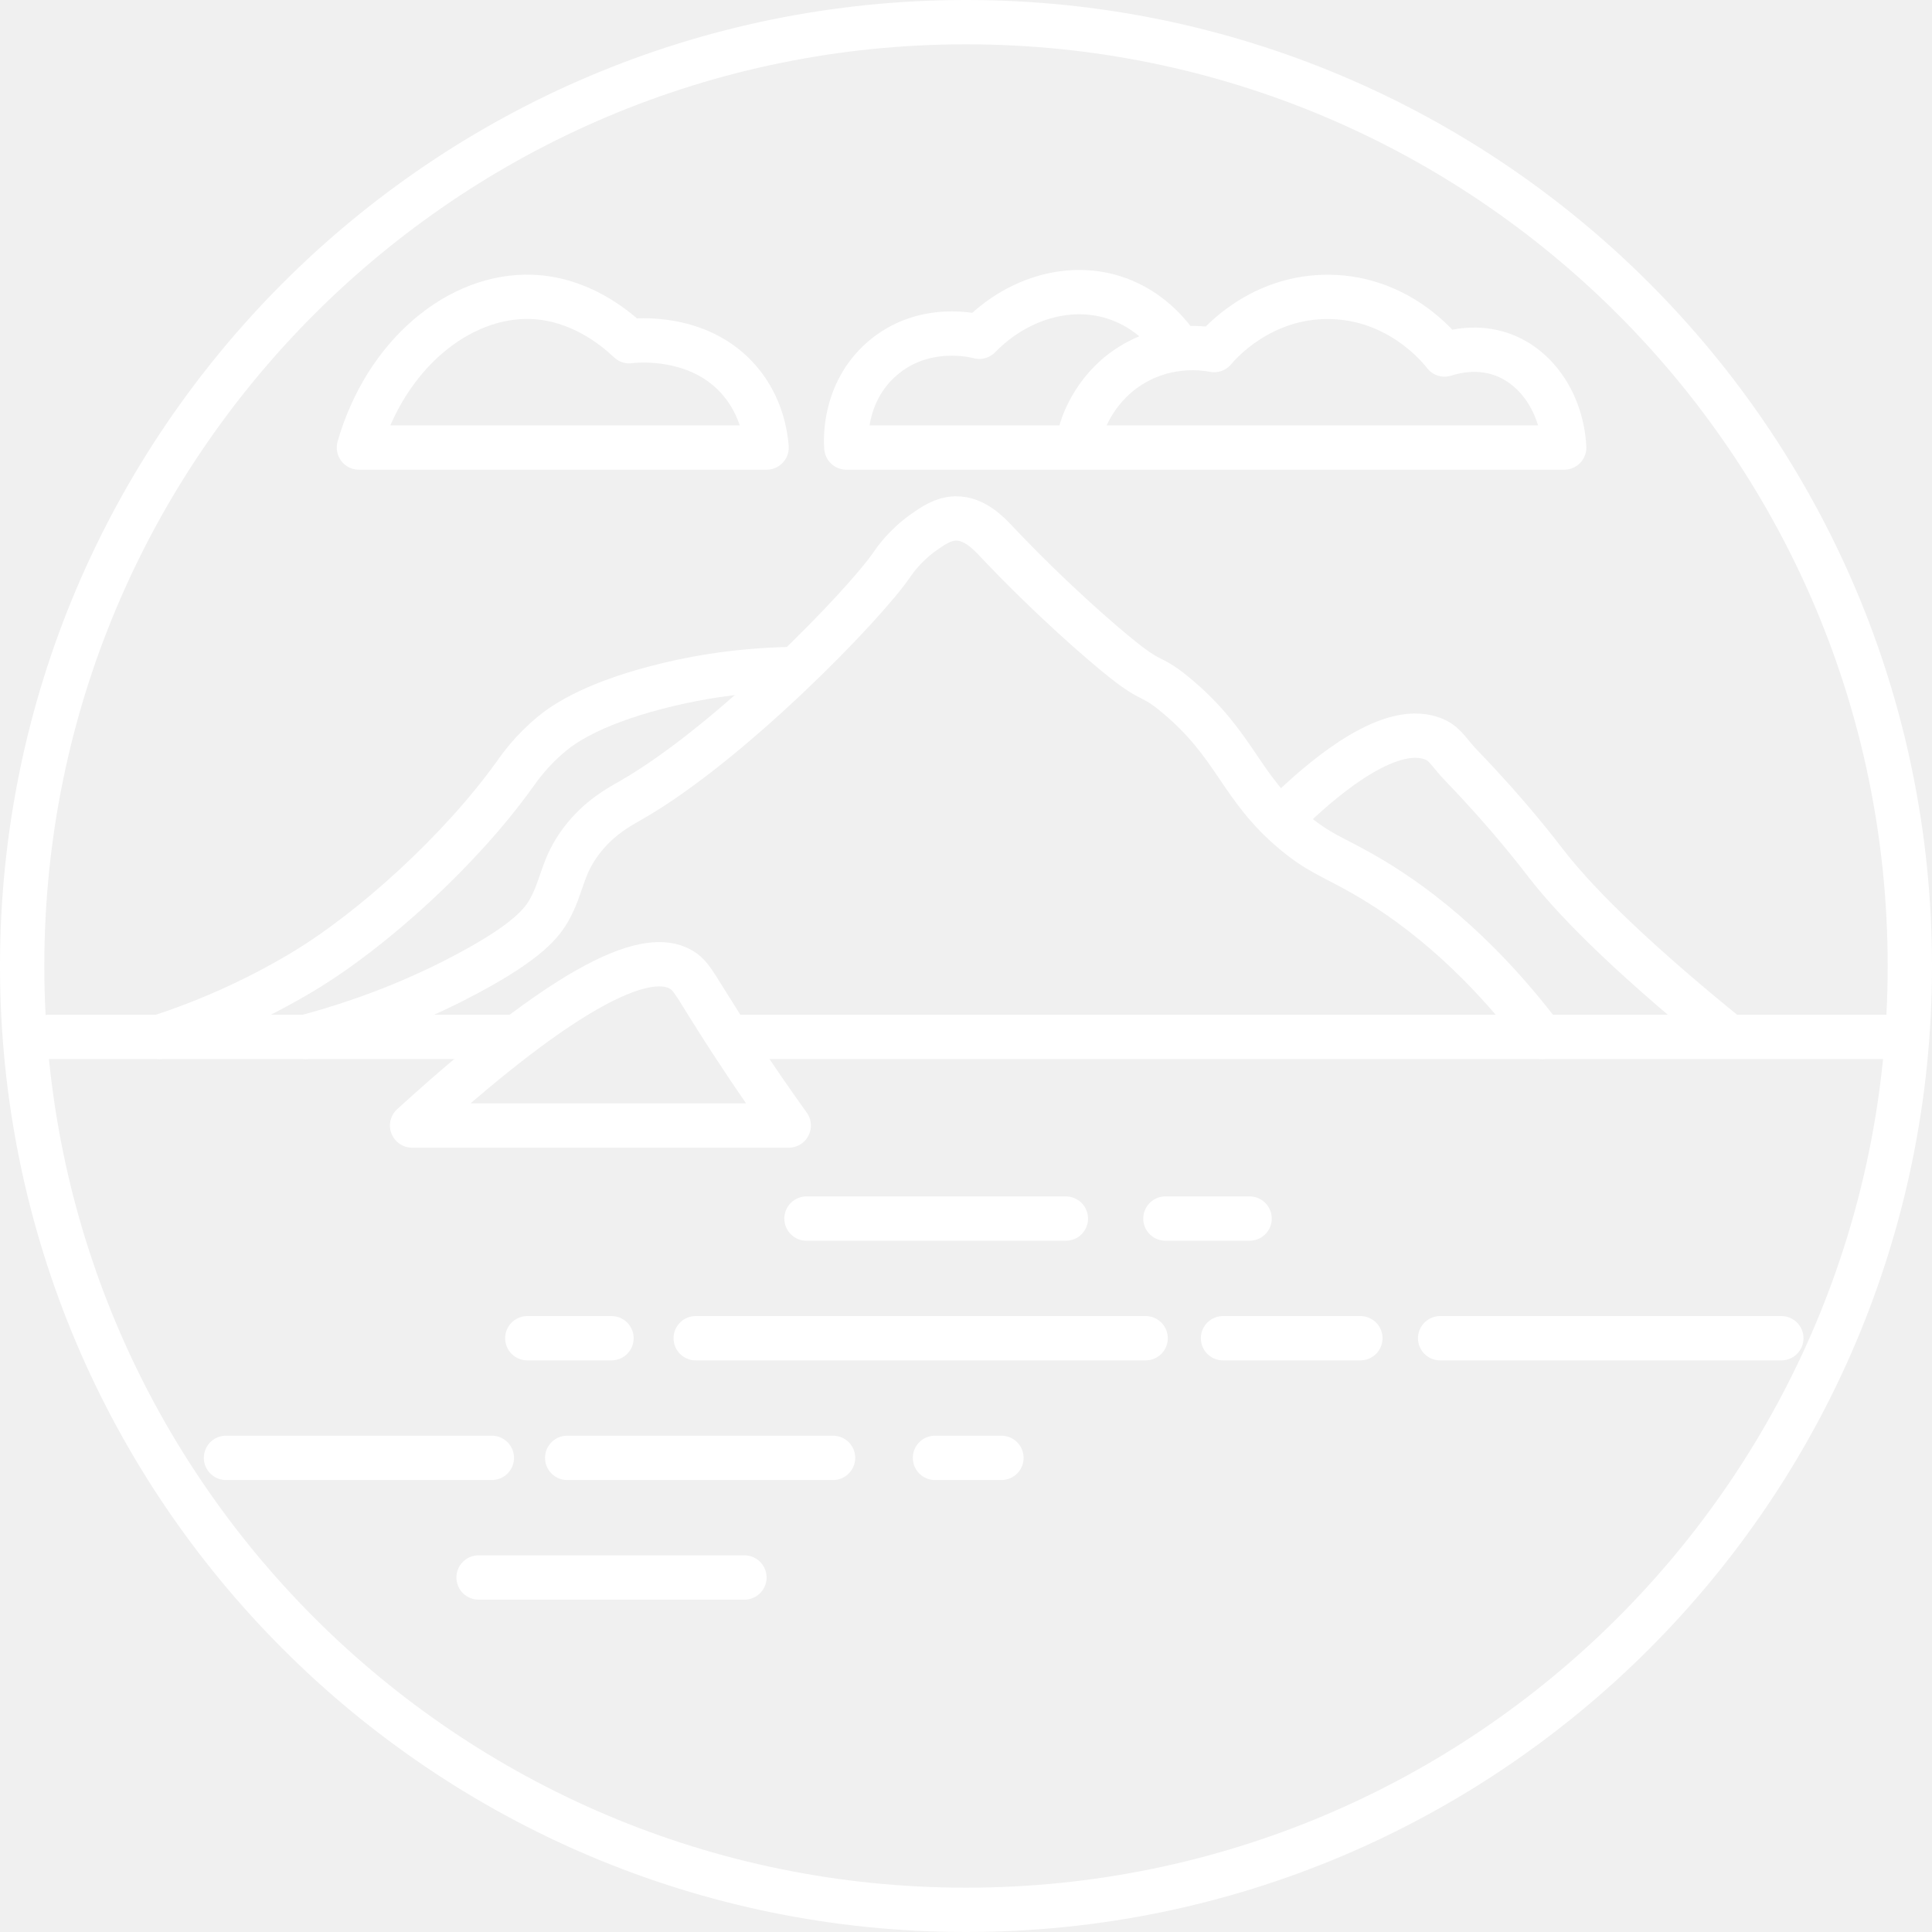
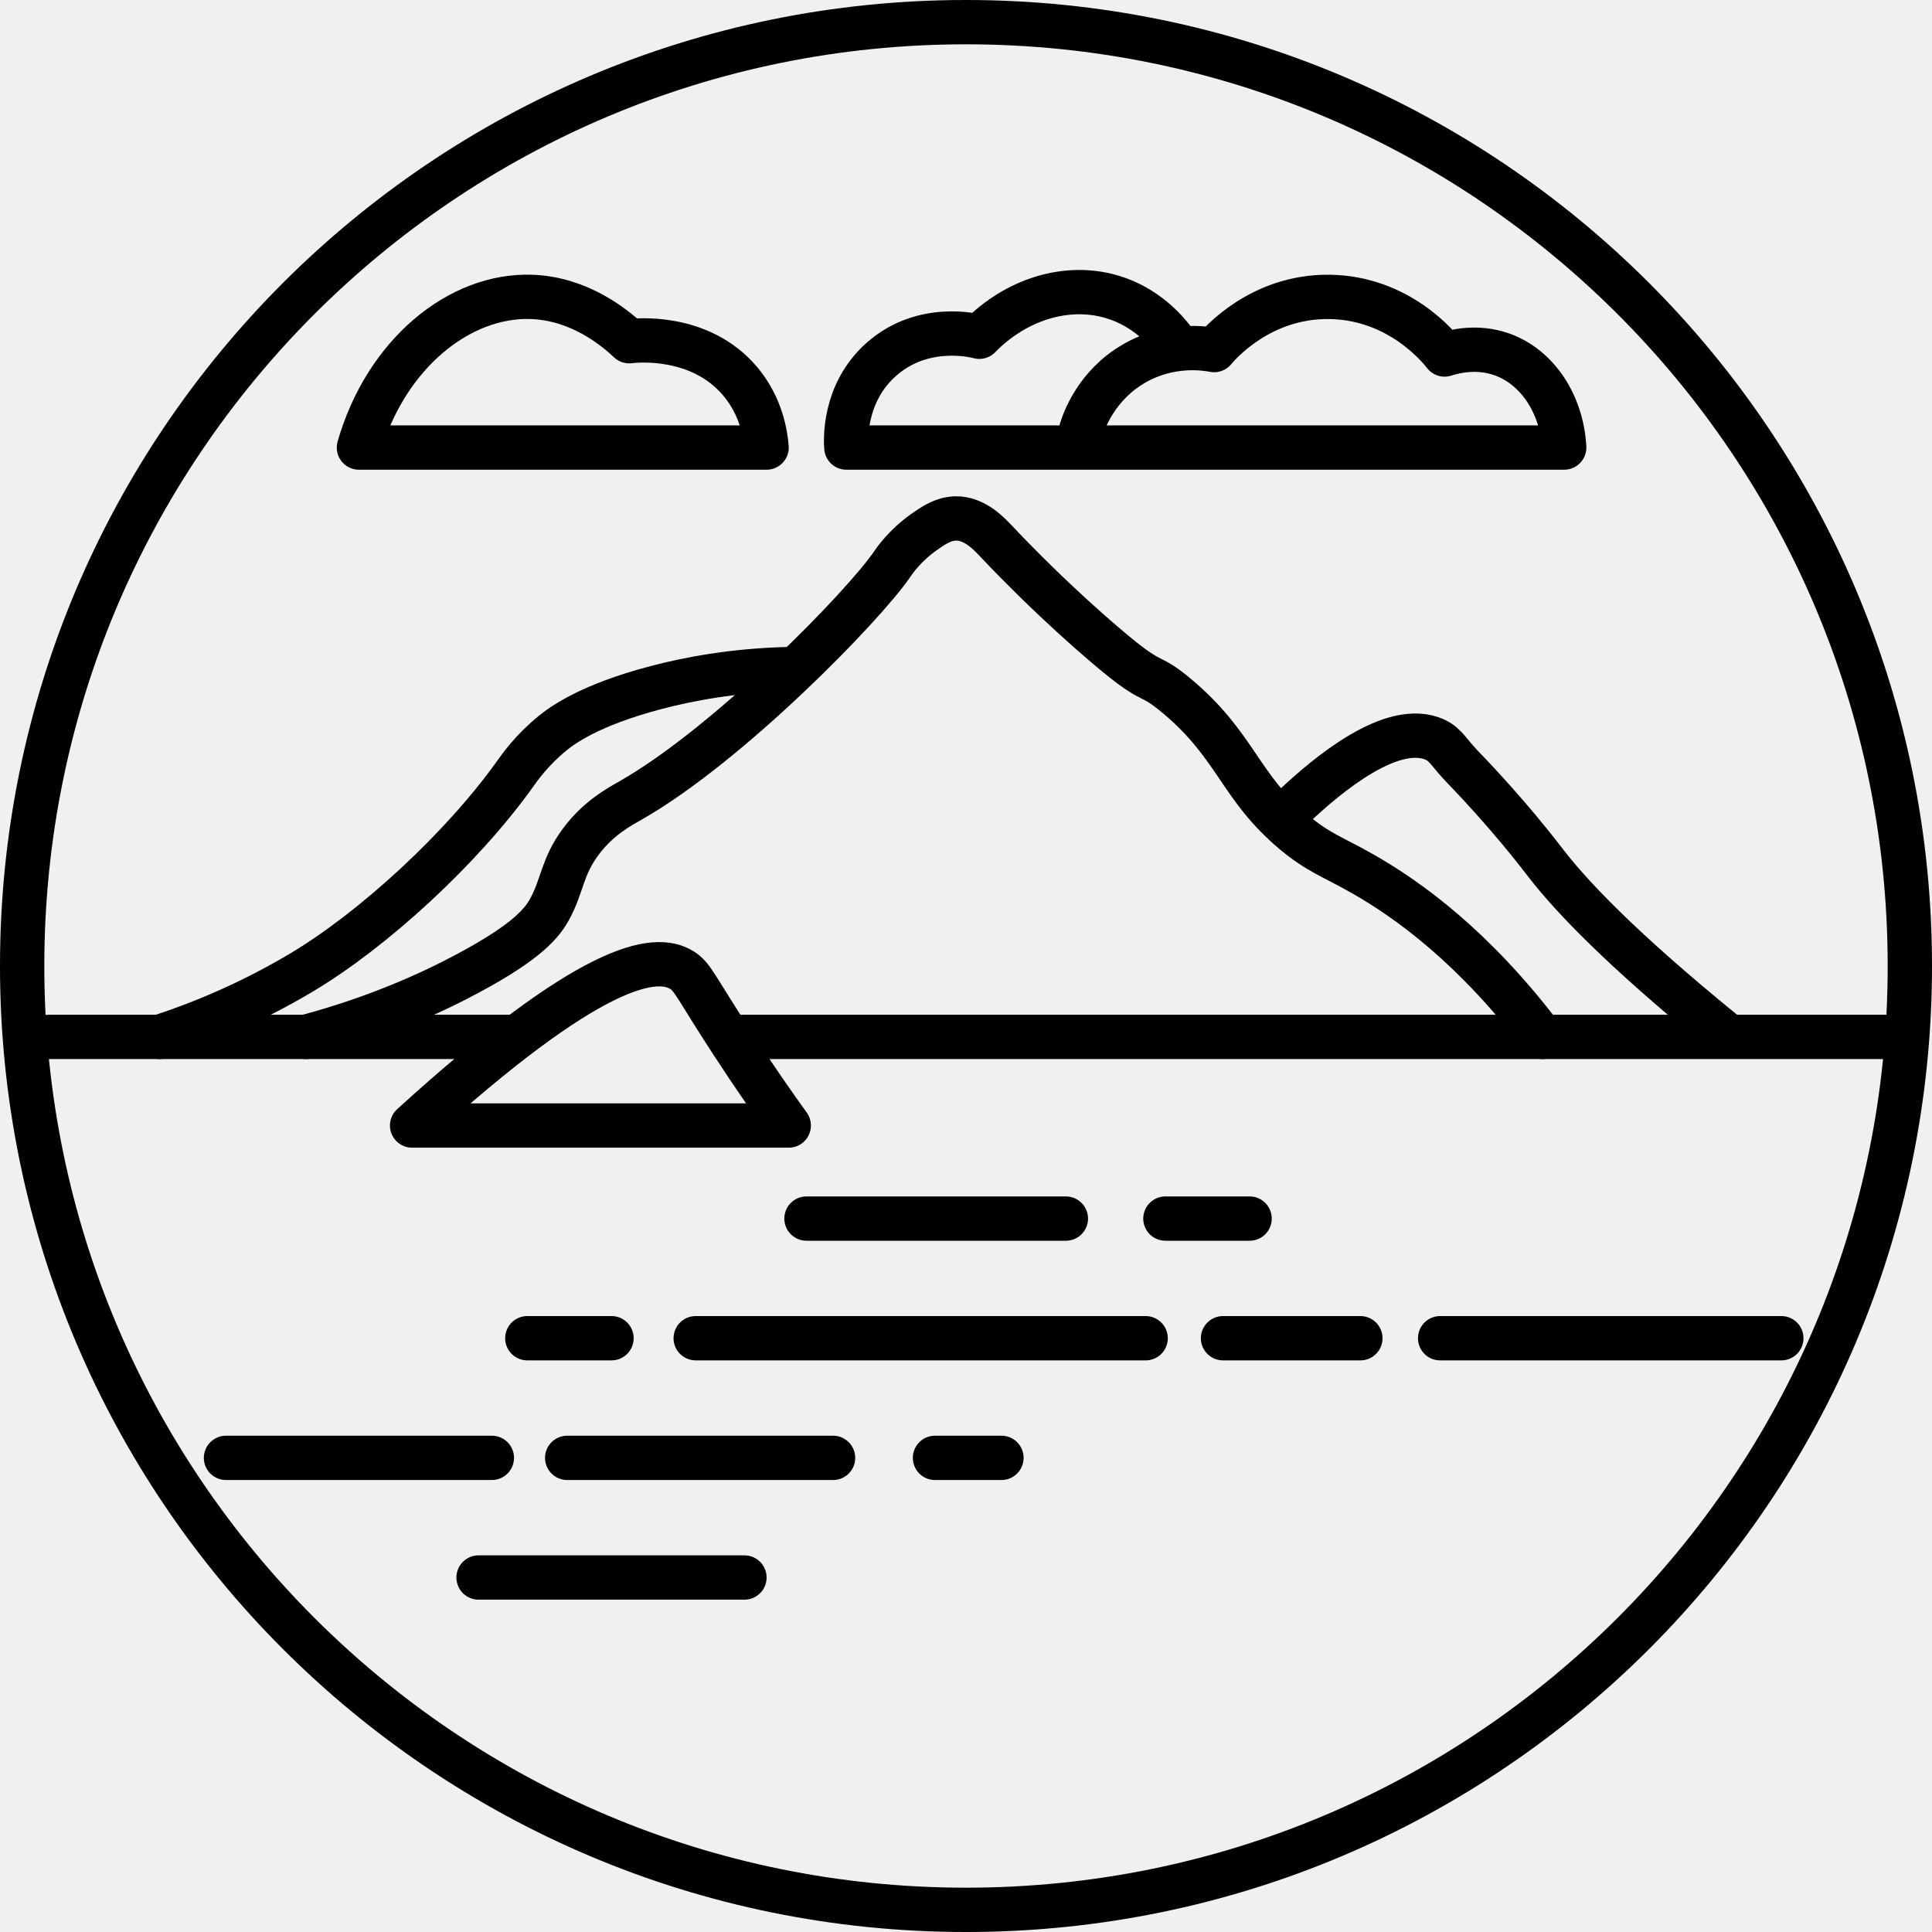
<svg xmlns="http://www.w3.org/2000/svg" id="Layer_1" width="436" height="436" viewBox="0 0 436 436">
  <defs>
-     <style>.cls-1{stroke-linecap:round;stroke-linejoin:round;}.cls-1,.cls-2{fill:none;stroke:#fff;stroke-width:10px;}.cls-2{stroke-miterlimit:10;}</style>
+     <style>.cls-1{stroke-linecap:round;stroke-linejoin:round;}.cls-1,.cls-2{fill:none;stroke:#000;stroke-width:10px;}.cls-2{stroke-miterlimit:10;}</style>
  </defs>
  <circle class="cls-2" cx="218" cy="218" r="213" />
  <path class="cls-1" d="m93,254h85c-2.99-4.16-7.61-10.72-13-19-7.95-12.23-8.64-14.47-11-16-6.16-4-20.97-1.42-61,35Z" />
  <line class="cls-1" x1="11" y1="234" x2="115" y2="234" />
  <line class="cls-1" x1="166" y1="234" x2="428" y2="234" />
  <path class="cls-1" d="m69,234c16.16-4.32,28.41-9.95,36.66-14.37,13.72-7.35,16.76-11.55,18.33-14.37,2.96-5.33,2.79-9.6,7.13-15.39,4-5.34,8.75-7.84,11.2-9.24,22.22-12.66,52.75-44.05,59.06-53.37.34-.5,2.75-4.1,7.13-7.18,2.06-1.45,4.34-3.02,7.13-3.08,4.26-.09,7.52,3.39,9.16,5.13,12.46,13.18,23.99,23.08,28.51,26.68,7.1,5.66,6.23,3.21,12.22,8.21,13.45,11.23,14.18,20.52,26.47,30.79,5.53,4.62,8.74,5.54,15.27,9.24,10.75,6.08,25.42,16.79,40.73,36.95" />
  <path class="cls-1" d="m36,234c9.4-3.07,20.45-7.63,32.03-14.52,16.16-9.63,36.03-27.85,48.05-44.61,1.25-1.75,3.86-5.5,8.54-9.34,2.04-1.67,8.18-6.37,23.49-10.38,7.12-1.87,17.31-3.86,29.89-4.15" />
  <path class="cls-1" d="m389,233c-23.35-19.02-34.32-30.7-40-38-1.68-2.17-8.49-11.13-19-22-2.89-2.99-3.73-4.92-6-6-9.67-4.6-24.61,8.03-32,15" />
  <path class="cls-1" d="m81,101h92c-.22-2.77-1.12-9.23-6-15-9.14-10.79-23.76-9.16-25-9-3.42-3.22-11.27-9.6-22-10-16.37-.6-32.96,12.96-39,34Z" />
  <path class="cls-1" d="m265,77c-1.89-2.5-6.43-7.74-14-10-10.19-3.05-21.72.52-30,9-.9-.25-12.6-3.23-22,5-8.87,7.76-8.1,18.85-8,20h162c-.55-9.86-6.07-18.15-14-21-5.56-2-10.69-.74-13,0-1.1-1.42-10.19-12.81-26-13-15.52-.19-24.81,10.57-26,12-2.05-.39-9.91-1.64-18,3-8.65,4.96-11.42,13.14-12,15" />
  <line class="cls-1" x1="182" y1="275" x2="240.54" y2="275" />
  <line class="cls-1" x1="157" y1="302" x2="258.54" y2="302" />
  <line class="cls-1" x1="263" y1="275" x2="282" y2="275" />
  <line class="cls-1" x1="276" y1="302" x2="307" y2="302" />
  <line class="cls-1" x1="325" y1="302" x2="402" y2="302" />
  <line class="cls-1" x1="119" y1="302" x2="138" y2="302" />
  <line class="cls-1" x1="211" y1="329" x2="226" y2="329" />
  <line class="cls-1" x1="128" y1="329" x2="188" y2="329" />
  <line class="cls-1" x1="51" y1="329" x2="111" y2="329" />
  <line class="cls-1" x1="108" y1="356" x2="168" y2="356" />
</svg>
